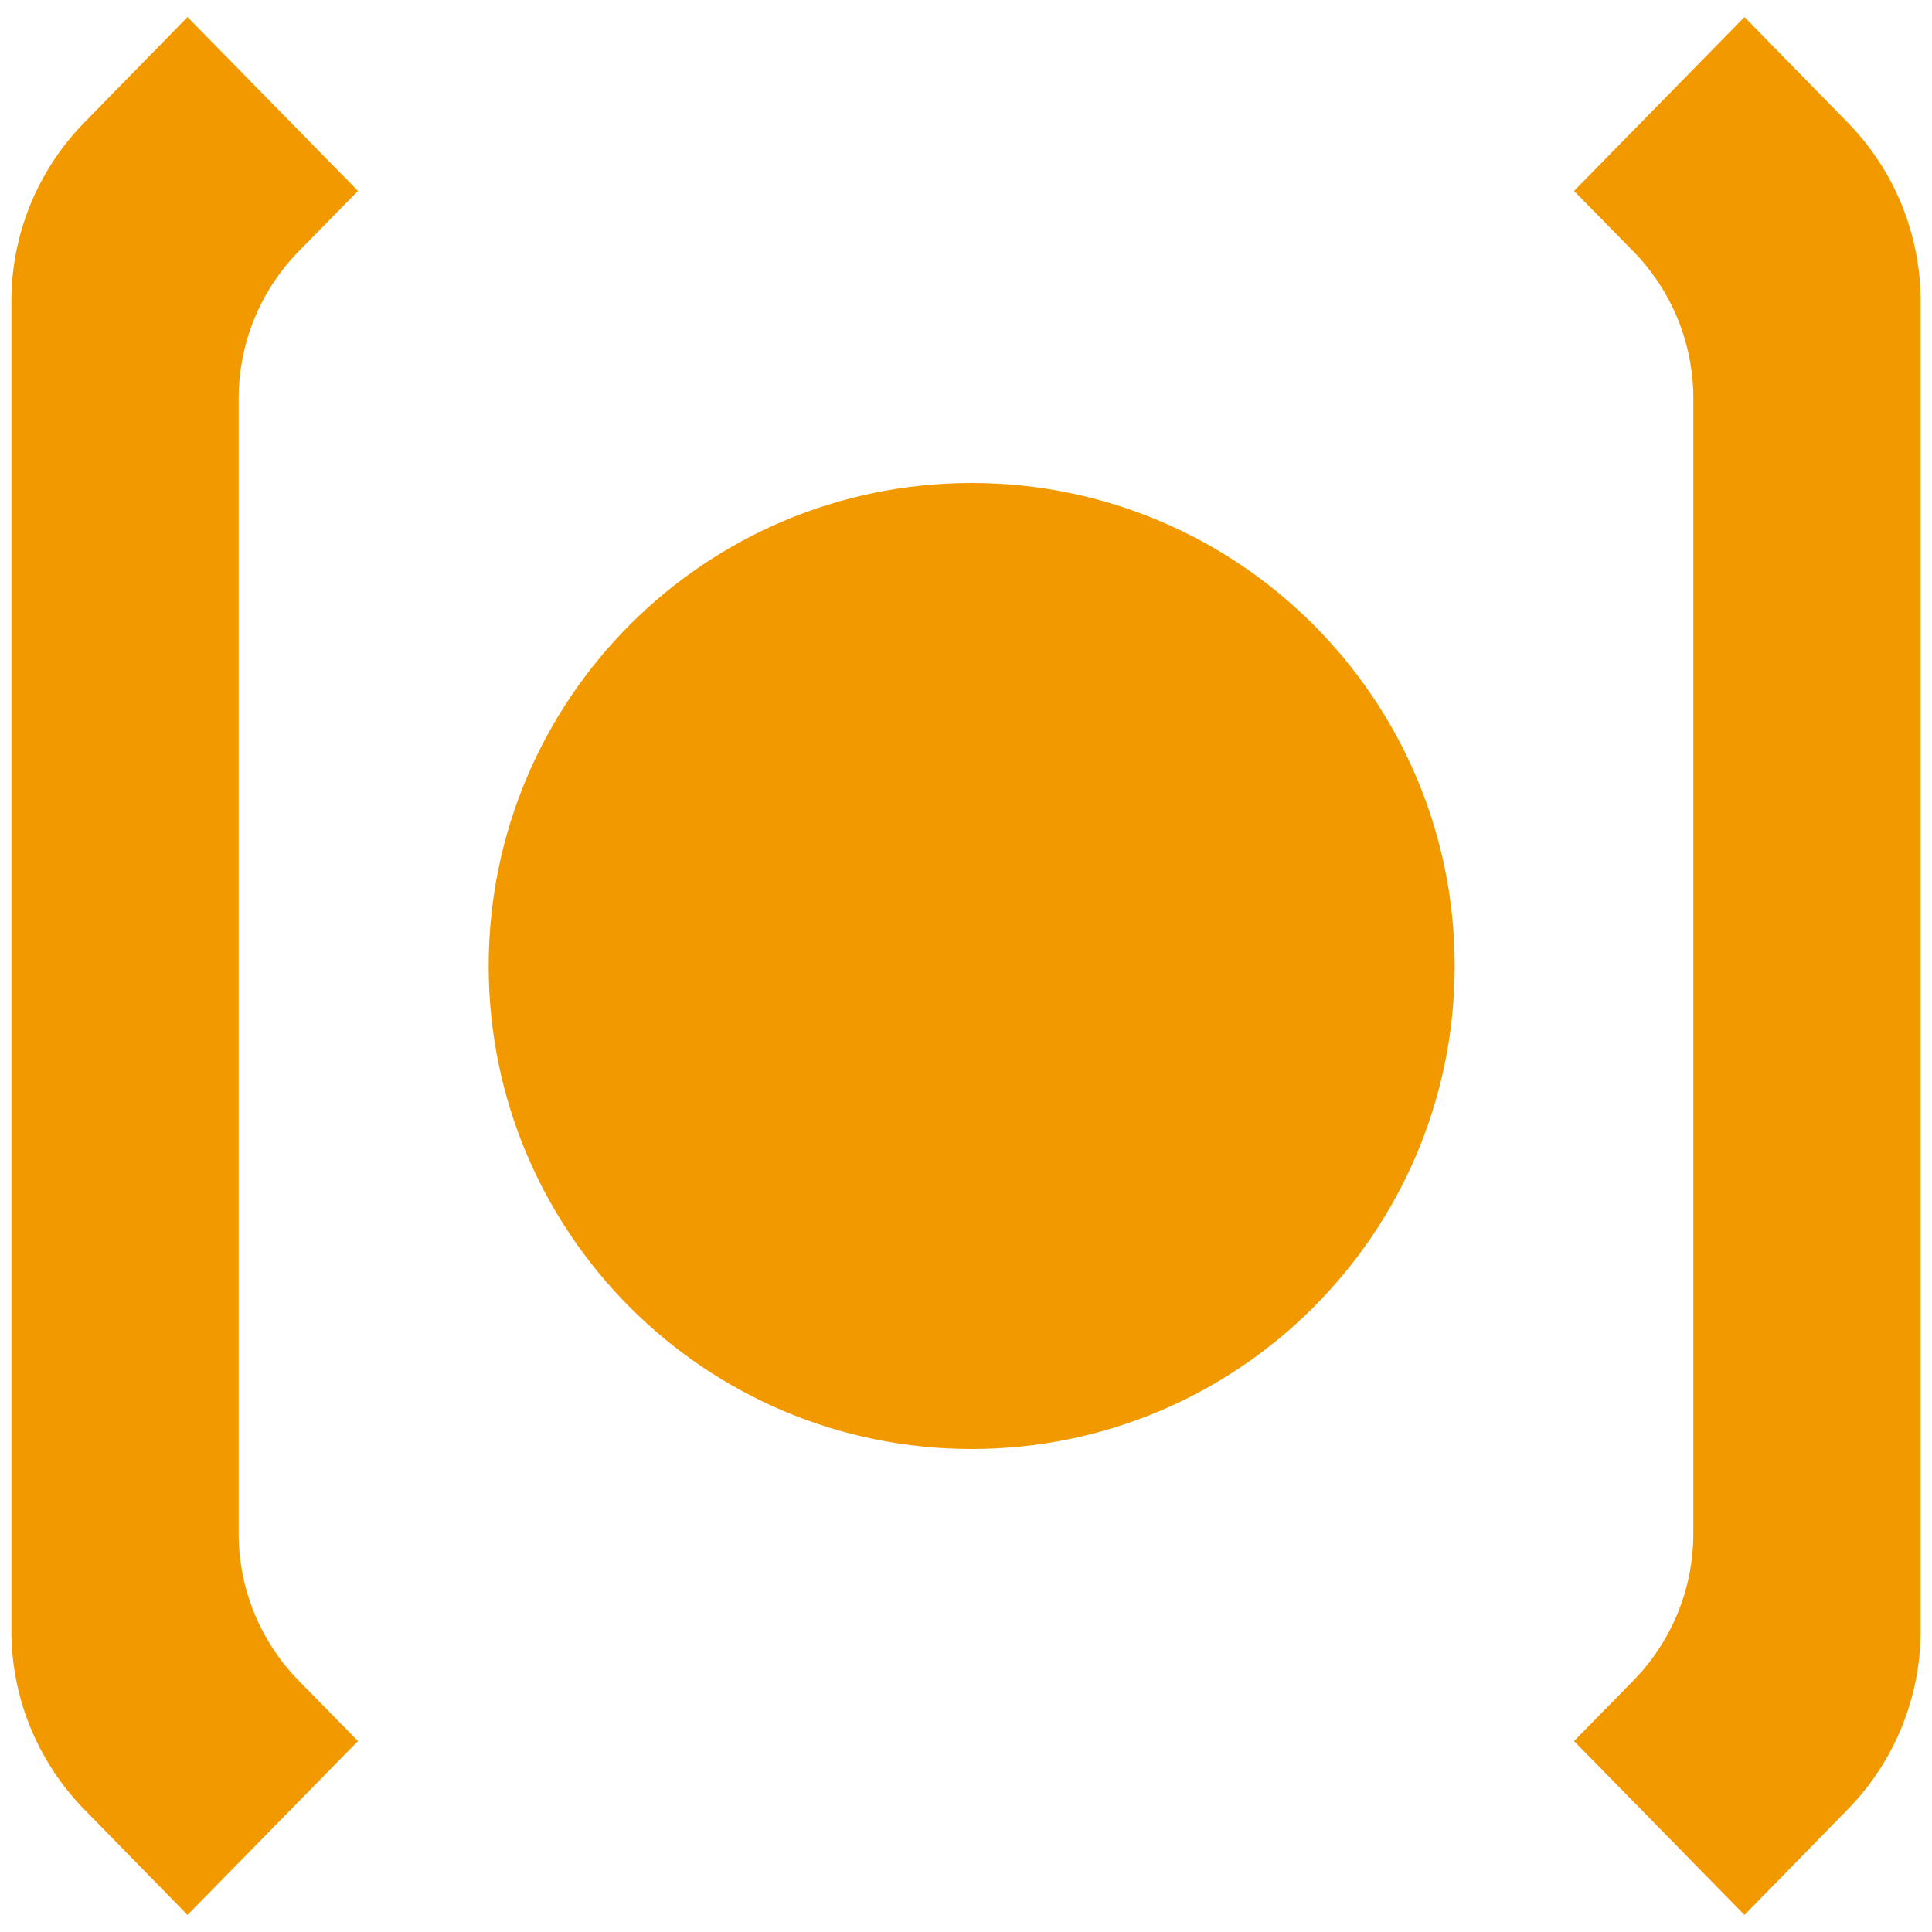
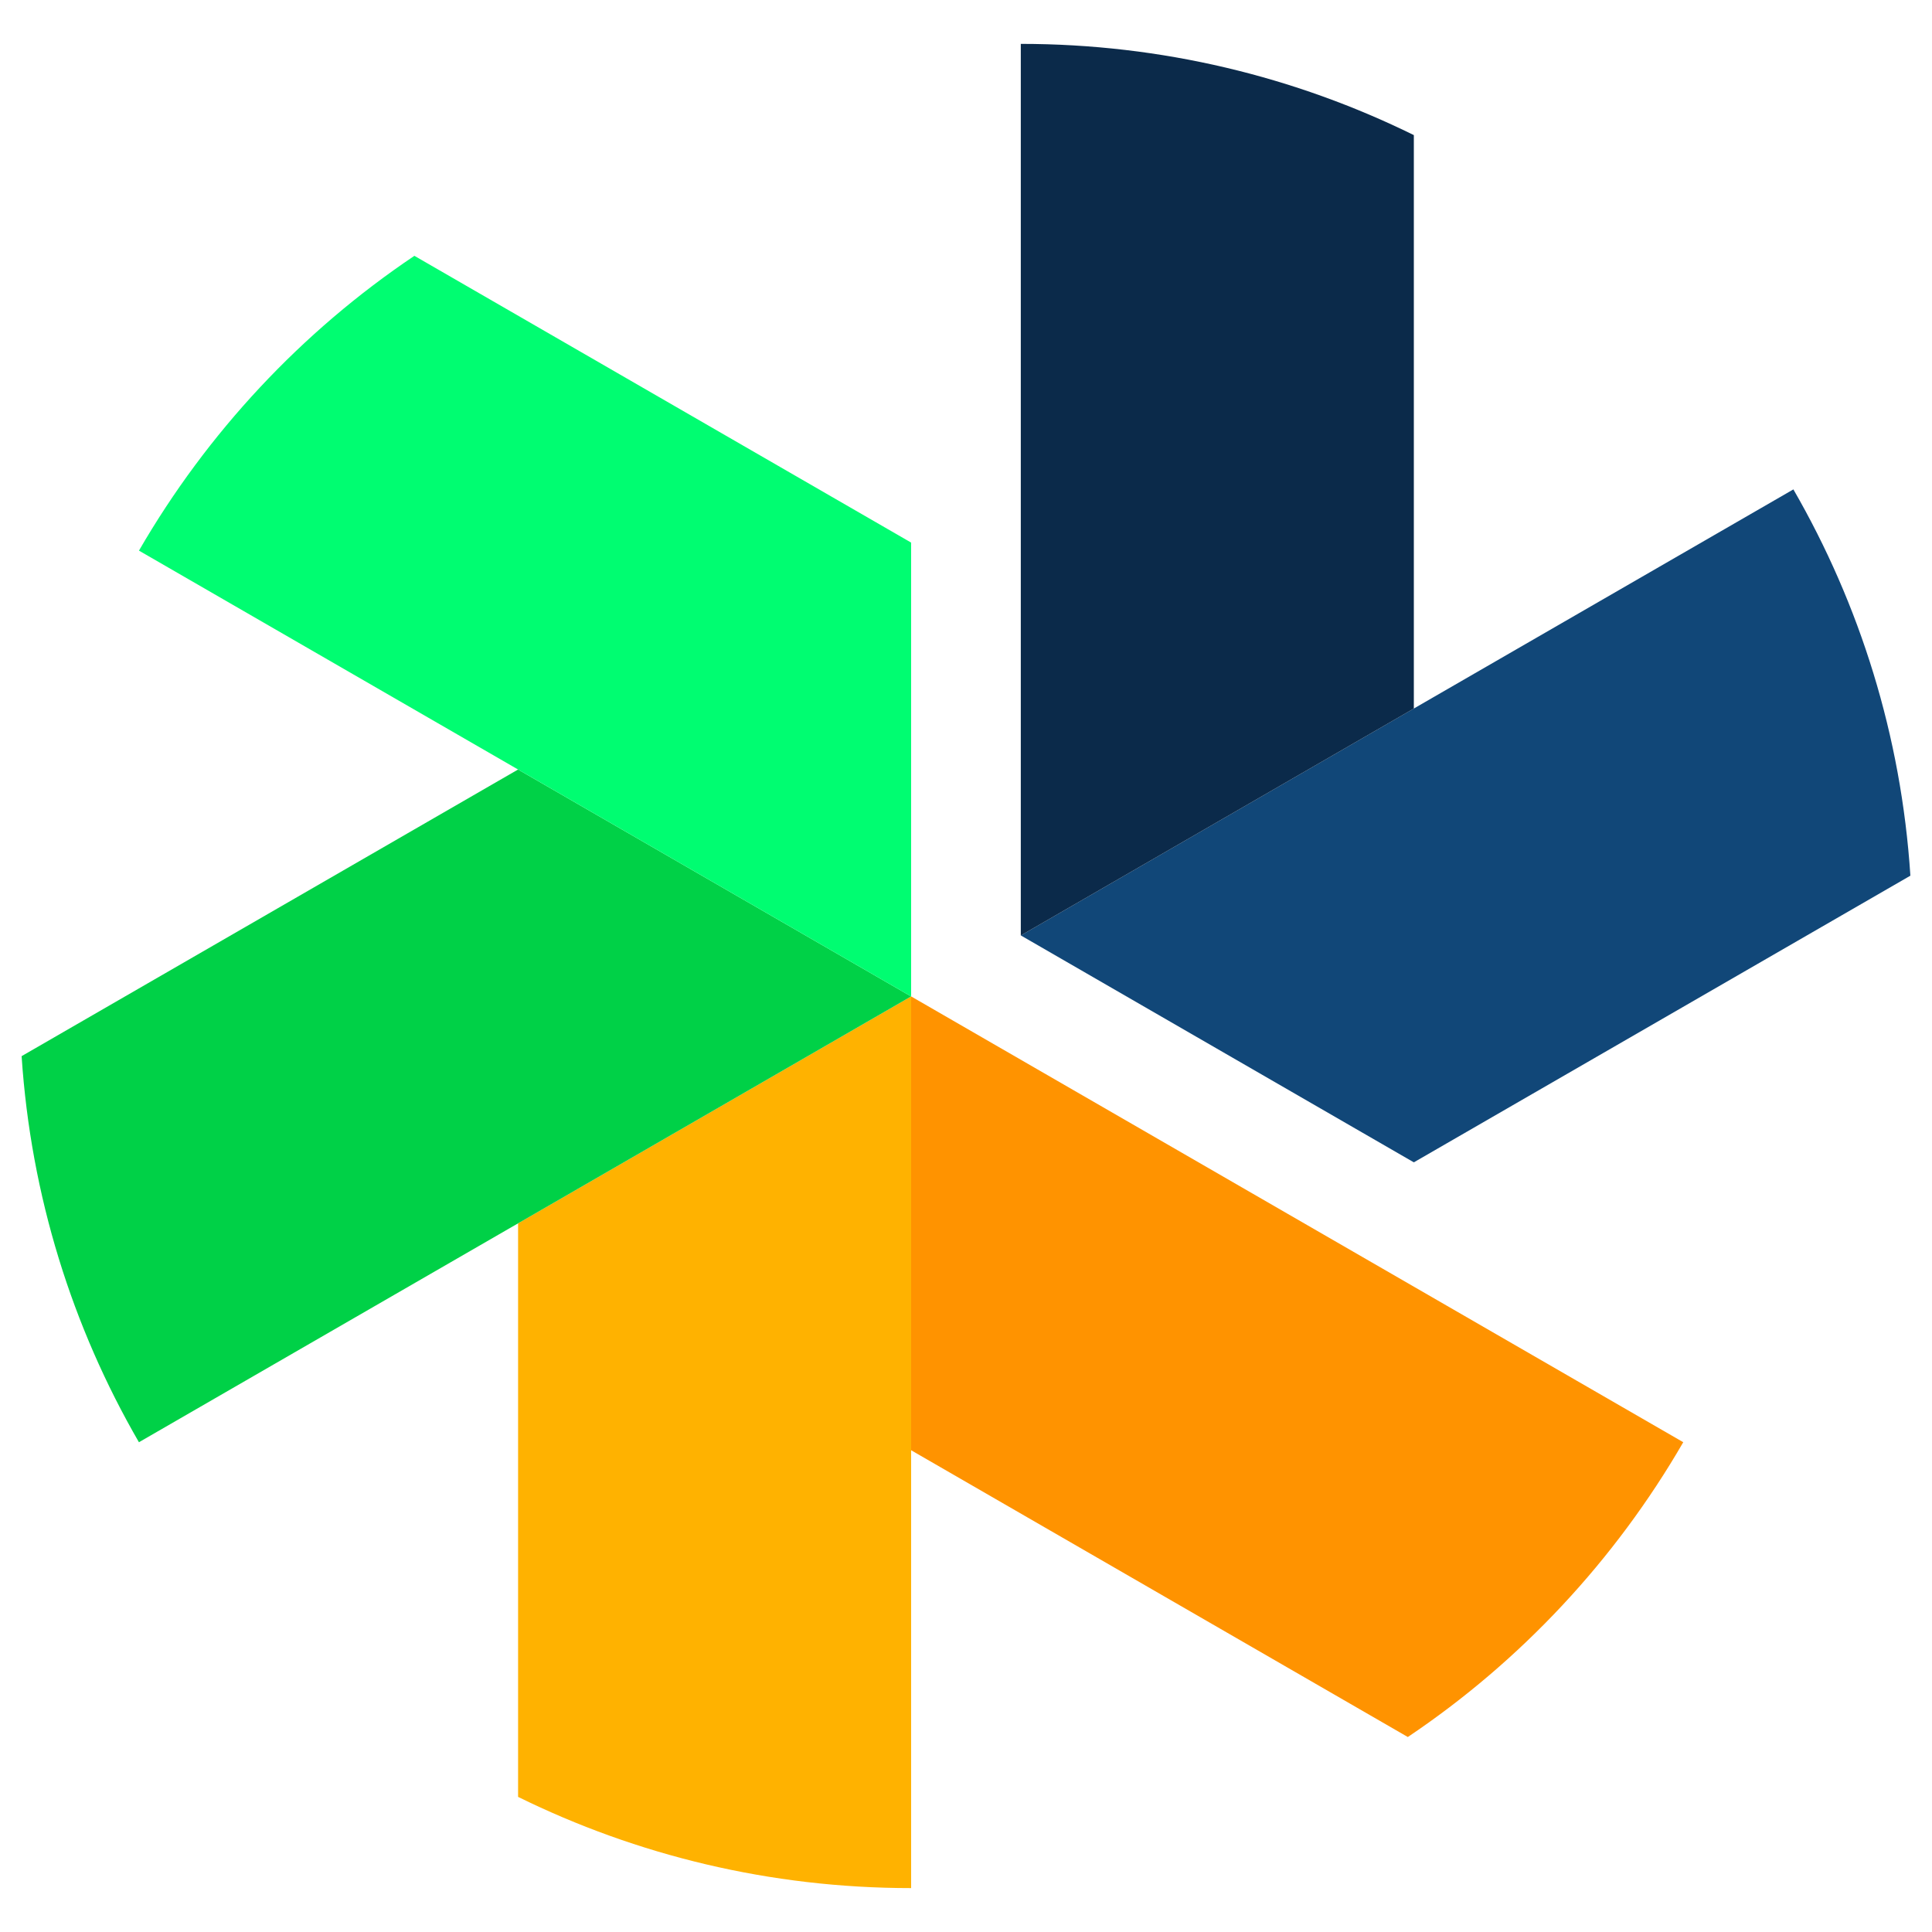
- <svg xmlns="http://www.w3.org/2000/svg" viewBox="0 0 170 170">
-   <g fill="#F39900">
-     <path d="M16.5 1.5 31.5 16.8l-5.2 5.3A18.5 18.5 0 0 0 21 35v100a18.5 18.5 0 0 0 5.3 12.9l5.2 5.3-15 15.3-9.1-9.3A22.5 22.5 0 0 1 1 143.4V26.6a22.5 22.5 0 0 1 6.4-15.8z" />
-     <circle cx="85.5" cy="85" r="42.5" />
-     <path d="m153.5 1.5-15 15.3 5.2 5.3A18.5 18.5 0 0 1 149 35v100a18.5 18.5 0 0 1-5.3 12.9l-5.2 5.3 15 15.3 9.1-9.3a22.5 22.5 0 0 0 6.4-15.8V26.6a22.5 22.5 0 0 0-6.4-15.8z" />
+ <svg xmlns="http://www.w3.org/2000/svg" version="1.1" id="Ebene_1" x="0px" y="0px" viewBox="140 140 800 800" style="enable-background:new 140 140 800 800;" xml:space="preserve">
+   <style type="text/css">
+ 	.st0{fill:#FF9300;}
+ 	.st1{fill:#FFB200;}
+ 	.st2{fill:#00D147;}
+ 	.st3{fill:#00FD71;}
+ 	.st4{fill:#114778;}
+ 	.st5{fill:#0B2A4A;}
+ 	.st6{display:none;}
+ </style>
+   <g>
+     <path class="st0" d="M837,737.19l-319.73-184.6v187.92l205.68,118.75C769.67,827.87,808.73,786.05,837,737.19" />
+     <path class="st1" d="M354.53,646.55v237.5c49.1,24.16,104.33,37.77,162.75,37.77V552.59L354.53,646.55z" />
+     <path class="st2" d="M197.53,737.2l319.74-184.6l-162.75-93.96L148.95,577.33C152.78,635.3,169.99,689.6,197.53,737.2" />
+     <path class="st3" d="M197.54,368l319.73,184.6V364.67L311.59,245.93C264.88,277.32,225.81,319.14,197.54,368" />
+     <path class="st4" d="M882.6,342.65L562.7,527.34l162.74,93.96L931.05,502.6C927.27,444.6,910.1,390.28,882.6,342.65" />
+     <path class="st5" d="M725.44,433.39V195.94c-49.1-24.15-104.33-37.77-162.75-37.77v369.18L725.44,433.39z" />
  </g>
+   <g class="st6">
+ </g>
</svg>
